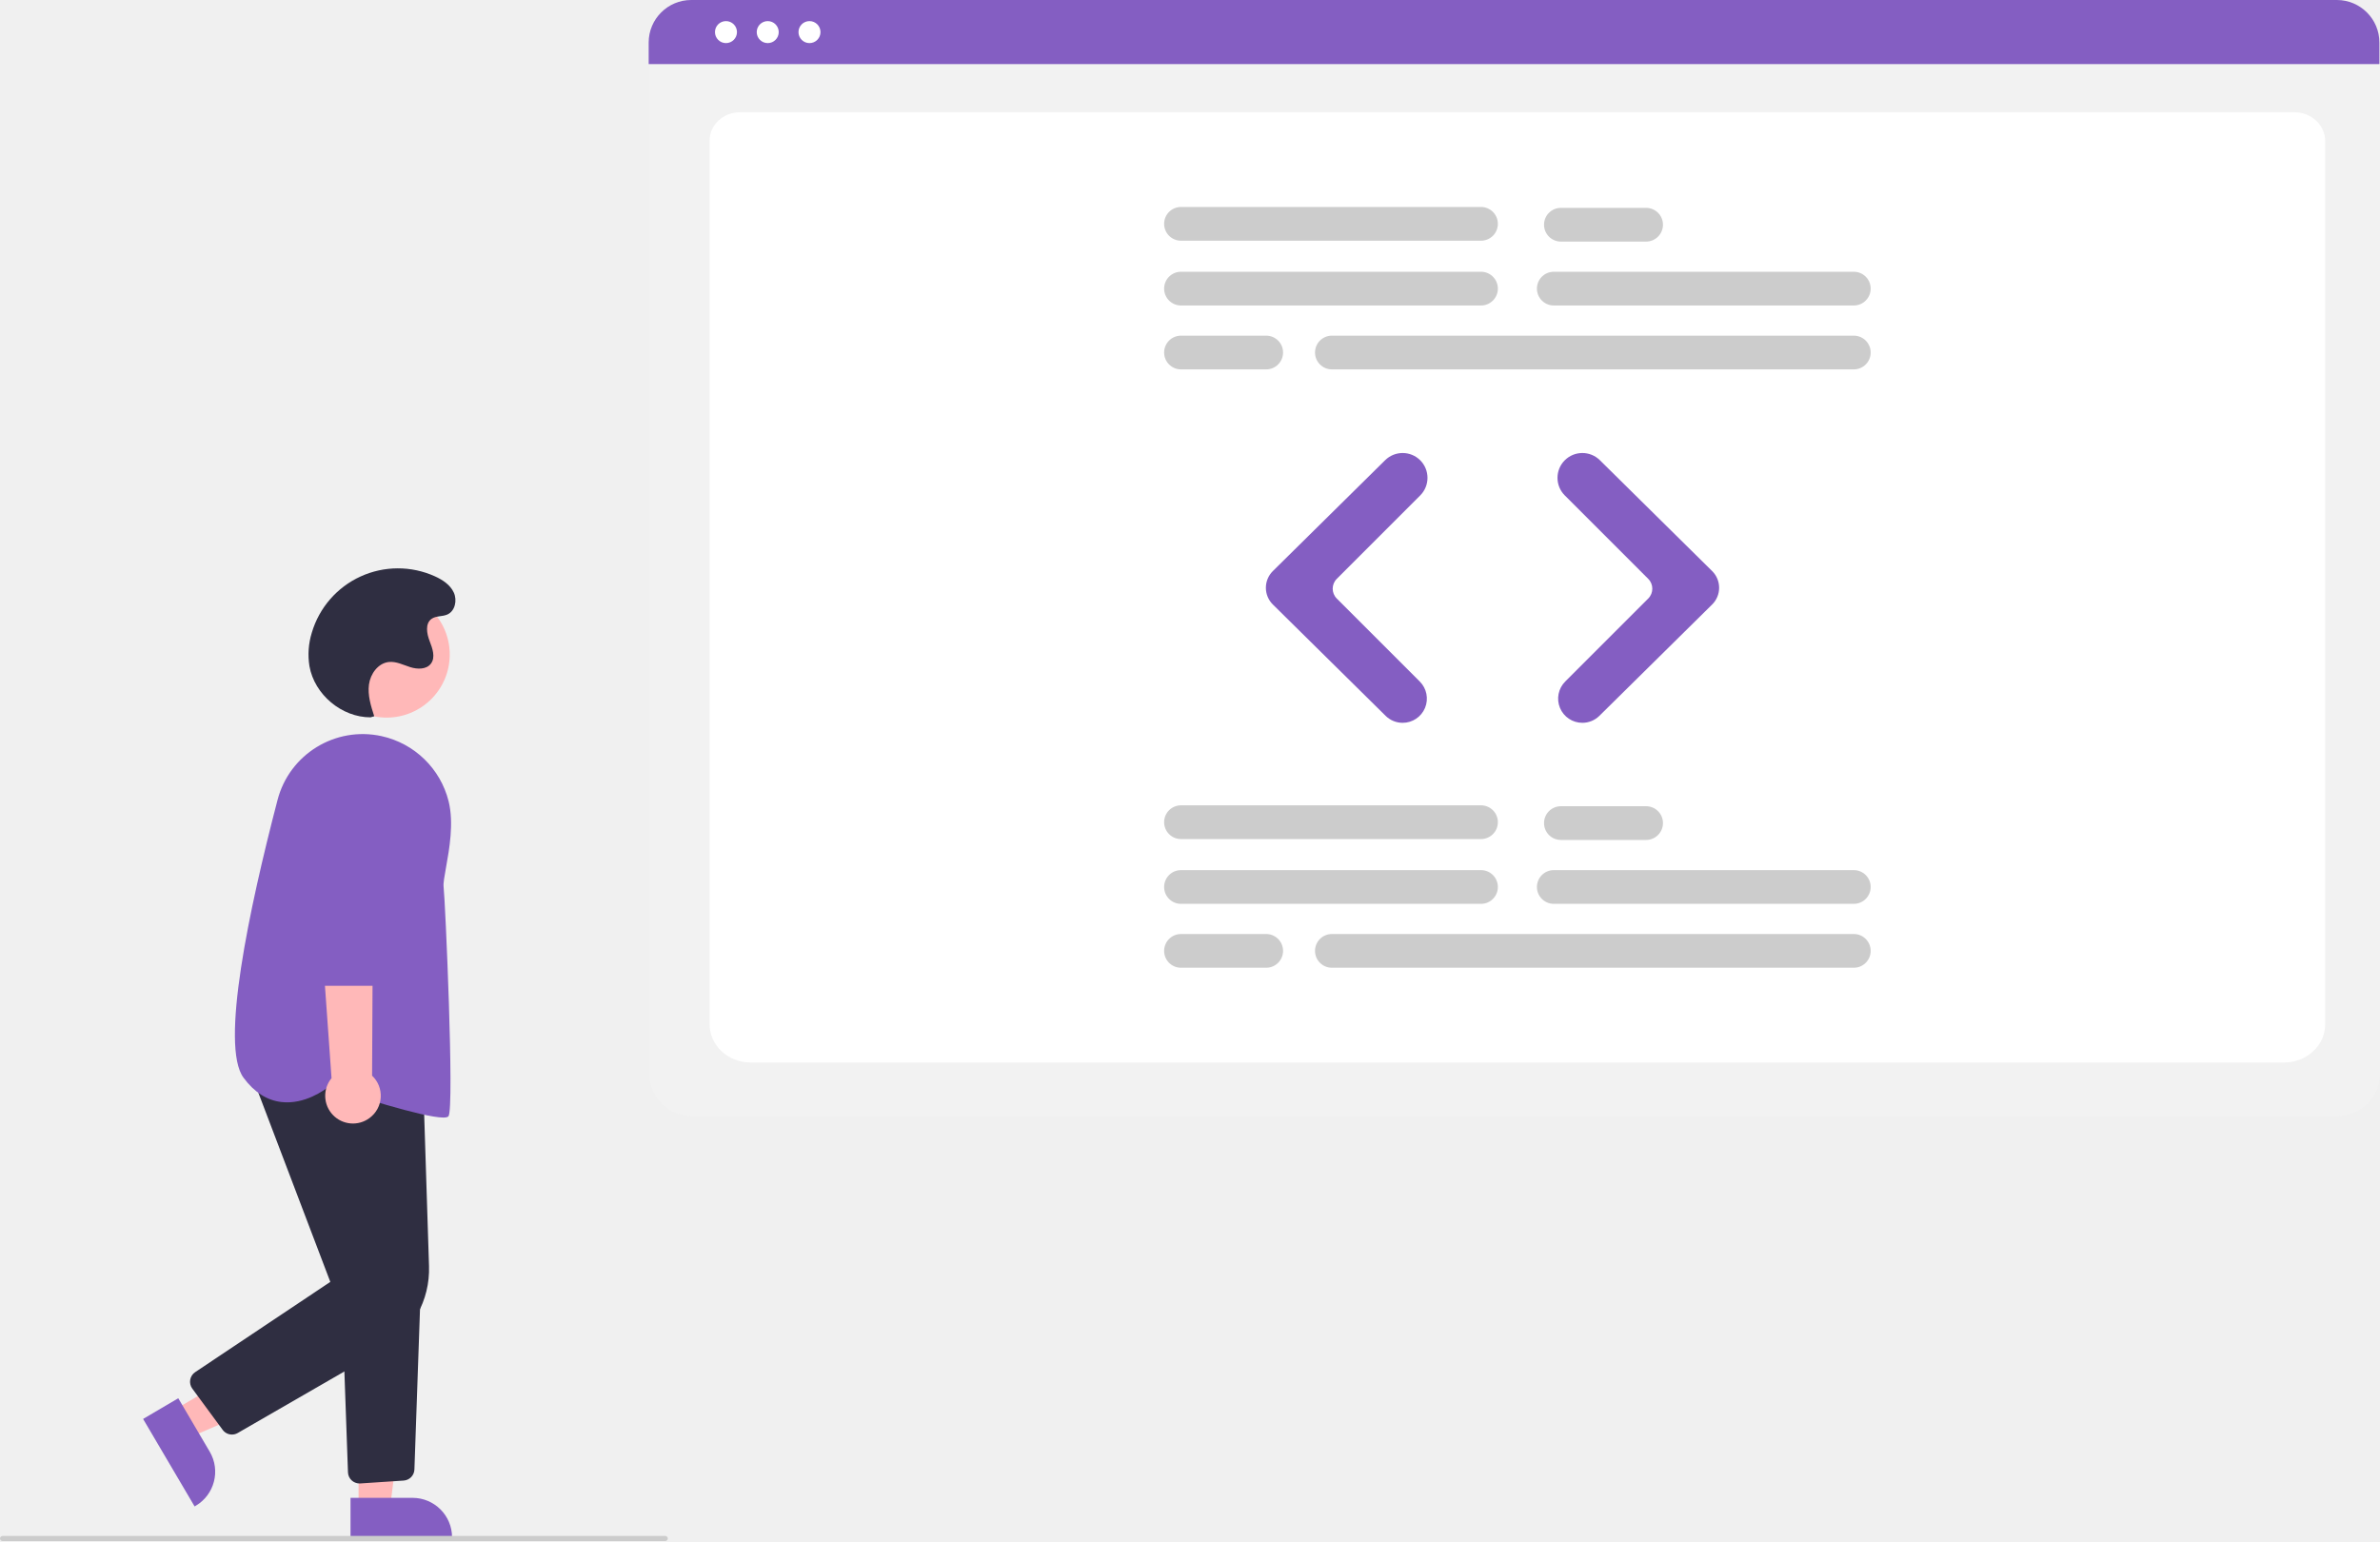
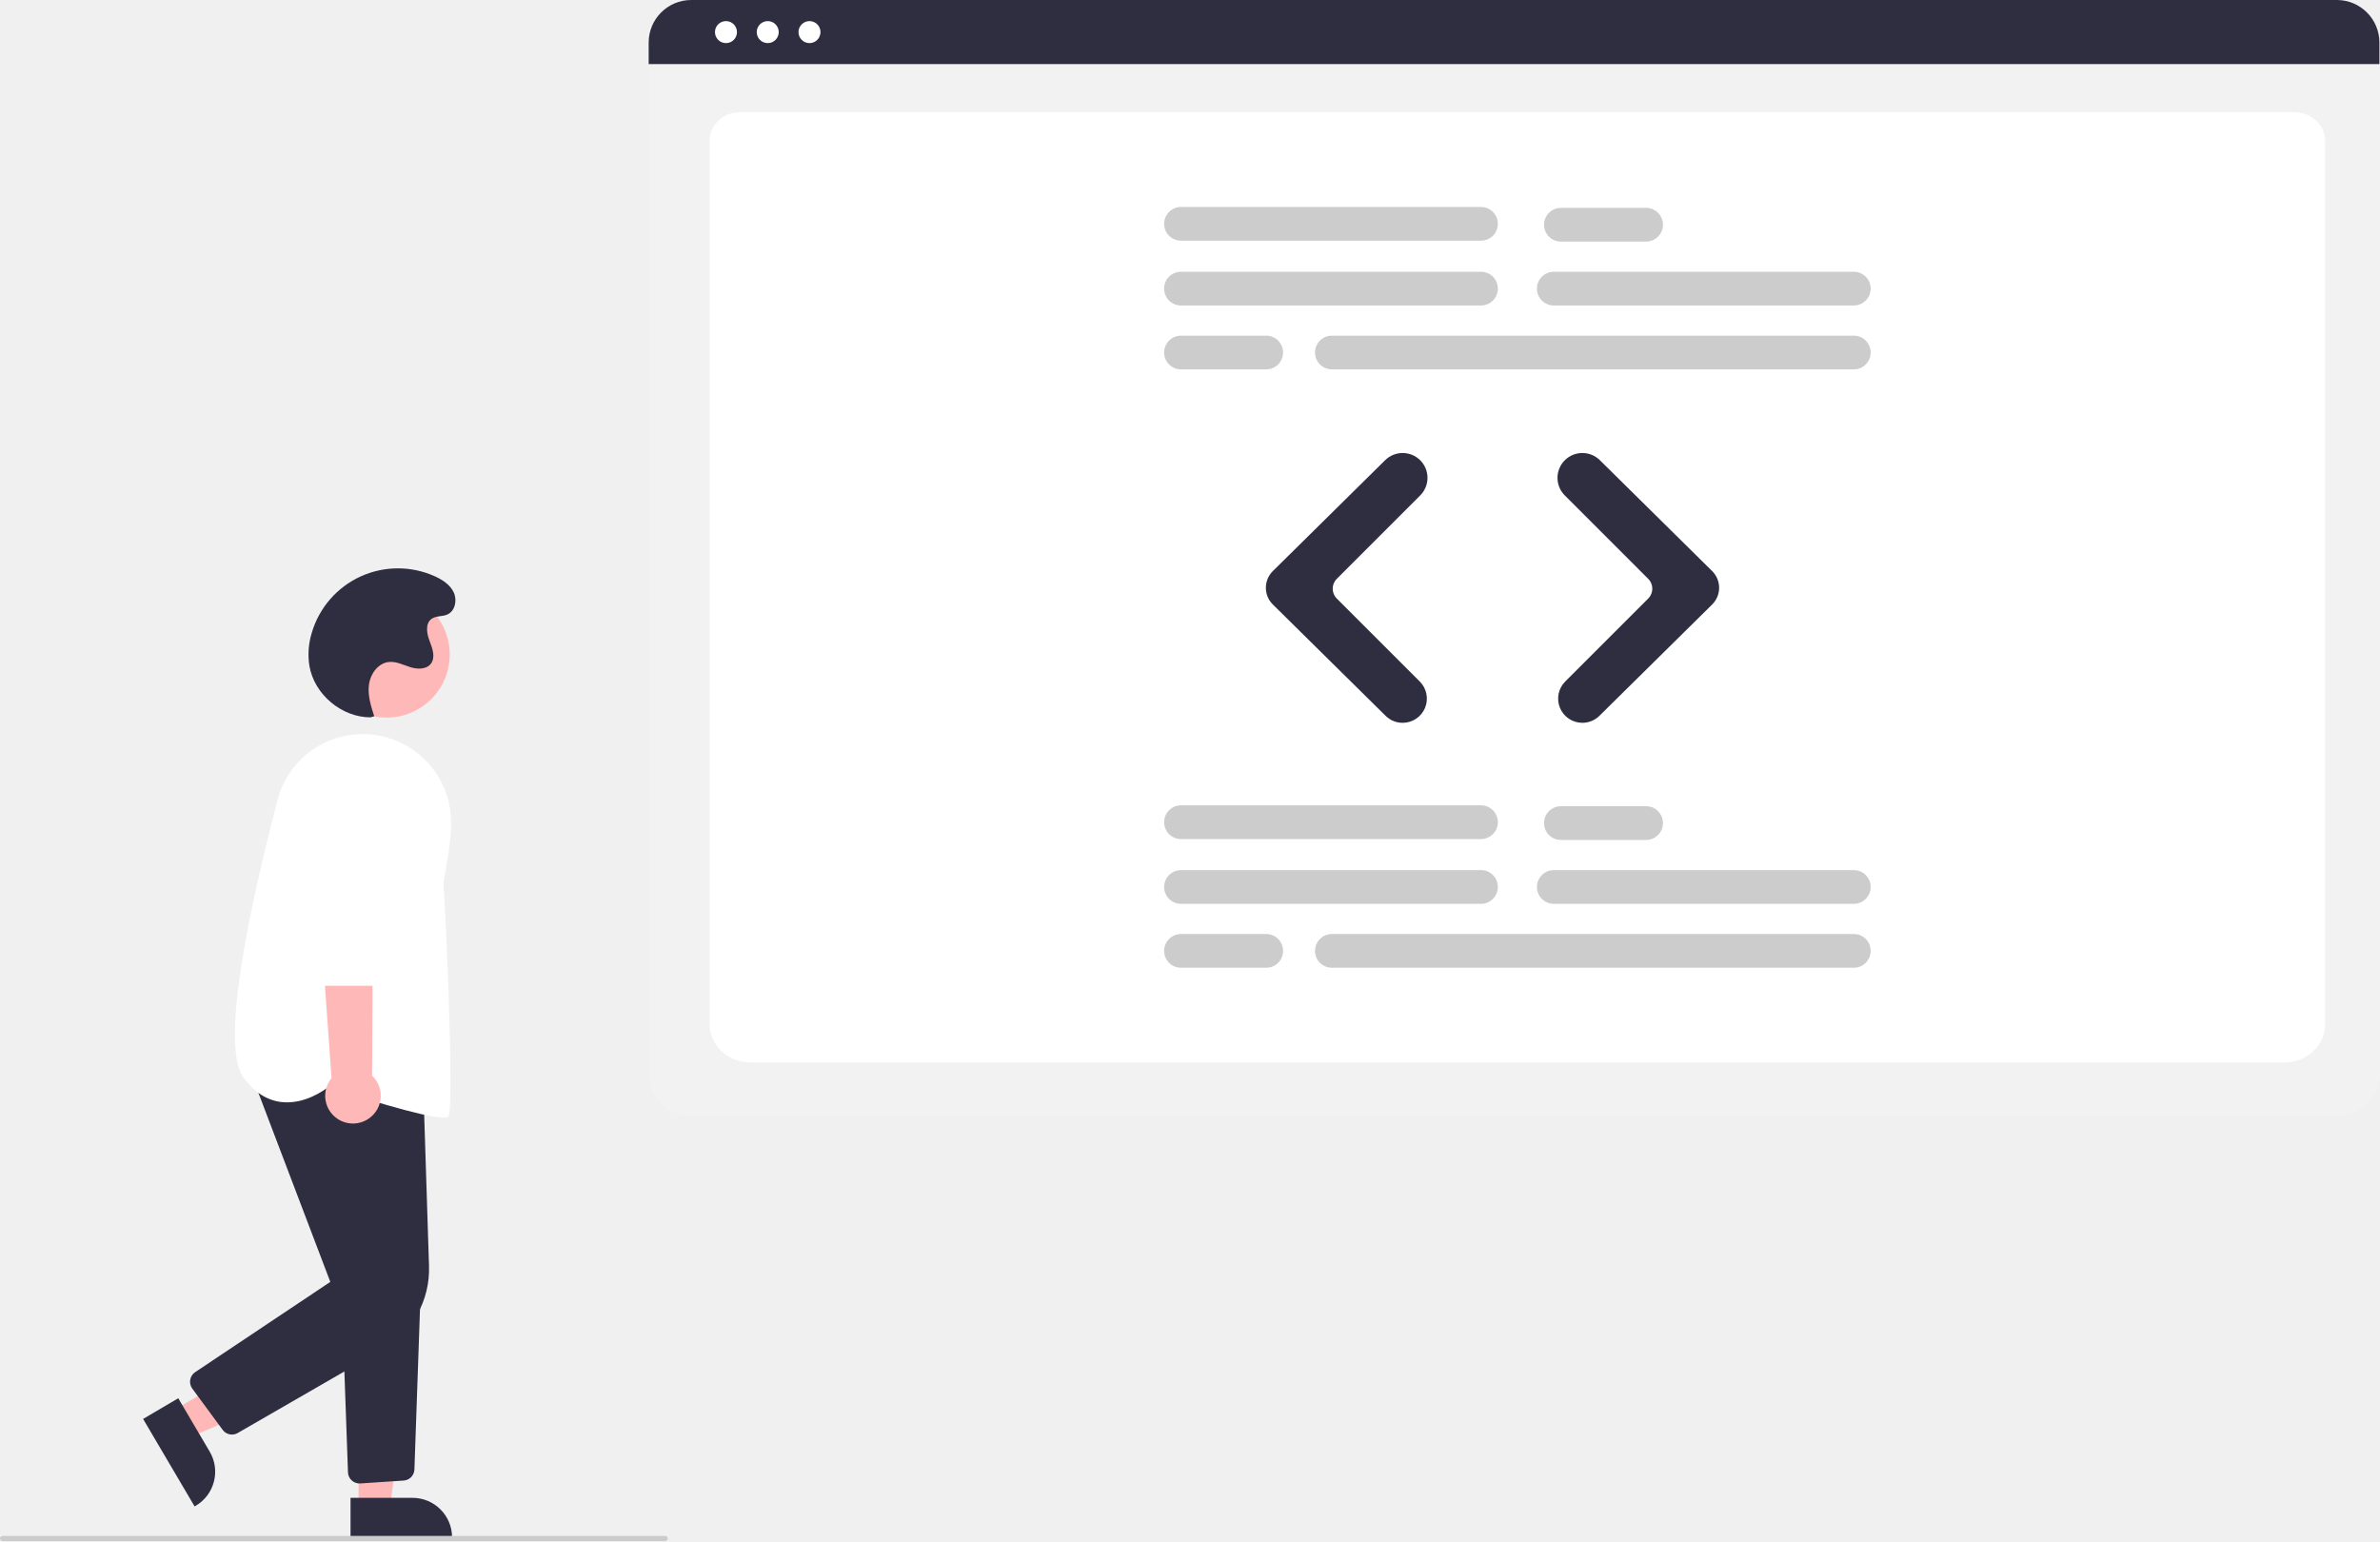
<svg xmlns="http://www.w3.org/2000/svg" id="bb554b9e-b999-4ef3-b2f2-4c0395b94ae2" width="926.622" height="600.085" viewBox="0 0 926.622 600.085">
  <circle cx="150.534" cy="254.872" r="24.561" fill="#ffb8b8" />
  <polygon points="67.543 549.197 73.762 559.763 117.474 540.803 108.295 525.21 67.543 549.197" fill="#ffb8b8" />
-   <path d="M206.096,694.43,218.343,715.237l.001.001A15.386,15.386,0,0,1,212.888,736.302l-.431.254L192.405,702.489Z" transform="translate(-136.6892 -149.9575)" fill="#845EC2" />
+   <path d="M206.096,694.43,218.343,715.237l.001.001A15.386,15.386,0,0,1,212.888,736.302l-.431.254L192.405,702.489Z" transform="translate(-136.6892 -149.9575)" fill="#2f2e41" />
  <polygon points="139.6 587.26 151.86 587.259 157.692 539.971 139.598 539.972 139.6 587.26" fill="#ffb8b8" />
-   <path d="M273.162,733.215l24.144-.001h.001a15.386,15.386,0,0,1,15.386,15.386v.5l-39.531.001Z" transform="translate(-136.6892 -149.9575)" fill="#845EC2" />
+   <path d="M273.162,733.215l24.144-.001h.001a15.386,15.386,0,0,1,15.386,15.386v.5l-39.531.001Z" transform="translate(-136.6892 -149.9575)" fill="#2f2e41" />
  <path d="M227.001,708.567a4.493,4.493,0,0,1-3.624-1.833l-11.824-16.059a4.5,4.5,0,0,1,1.125-6.41l52.614-35.142-31.747-83.475L301.434,571.252l2.287,71.733A36.046,36.046,0,0,1,285.675,675.409l-56.427,32.554A4.486,4.486,0,0,1,227.001,708.567Z" transform="translate(-136.6892 -149.9575)" fill="#2f2e41" />
  <path d="M276.659,727.617a4.5,4.5,0,0,1-4.489-4.34l-2.488-69.882,30.808-1.623-2.453,70.384a4.487,4.487,0,0,1-4.2,4.333l-16.873,1.118C276.863,727.614,276.761,727.617,276.659,727.617Z" transform="translate(-136.6892 -149.9575)" fill="#2f2e41" />
-   <path d="M309.291,585.129c-7.838,0-35.217-8.816-44.721-11.959-1.422,1.138-9.233,6.979-18.351,5.911-5.626-.66-10.579-3.845-14.721-9.466-9.147-12.414,2.151-65.651,13.239-108.126a34.268,34.268,0,0,1,40.529-24.88h0a34.571,34.571,0,0,1,26.088,25.378c2.088,8.498.292,18.494-1.02,25.794-.616,3.432-1.104,6.143-.937,7.475.644,5.148,4.219,85.892,1.92,89.34C311.071,584.963,310.363,585.129,309.291,585.129Z" transform="translate(-136.6892 -149.9575)" fill="#845EC2" />
+   <path d="M309.291,585.129c-7.838,0-35.217-8.816-44.721-11.959-1.422,1.138-9.233,6.979-18.351,5.911-5.626-.66-10.579-3.845-14.721-9.466-9.147-12.414,2.151-65.651,13.239-108.126a34.268,34.268,0,0,1,40.529-24.88h0a34.571,34.571,0,0,1,26.088,25.378c2.088,8.498.292,18.494-1.02,25.794-.616,3.432-1.104,6.143-.937,7.475.644,5.148,4.219,85.892,1.92,89.34C311.071,584.963,310.363,585.129,309.291,585.129Z" transform="translate(-136.6892 -149.9575)" fill="#fff" />
  <path d="M280.616,585.272a10.743,10.743,0,0,0,.942-16.446l.485-97.844-23.045,3.837,6.769,94.97A10.801,10.801,0,0,0,280.616,585.272Z" transform="translate(-136.6892 -149.9575)" fill="#ffb8b8" />
-   <path d="M285.946,533.818H261.124a4.514,4.514,0,0,1-4.5-4.459l-.609-67.292a17.603,17.603,0,1,1,35.204.043L290.446,529.37A4.515,4.515,0,0,1,285.946,533.818Z" transform="translate(-136.6892 -149.9575)" fill="#845EC2" />
+   <path d="M285.946,533.818H261.124a4.514,4.514,0,0,1-4.5-4.459l-.609-67.292a17.603,17.603,0,1,1,35.204.043L290.446,529.37A4.515,4.515,0,0,1,285.946,533.818Z" transform="translate(-136.6892 -149.9575)" fill="#fff" />
  <path d="M280.969,429.289c-11.245.021-21.854-8.868-23.803-19.943a28.671,28.671,0,0,1,.919-13.014A34.954,34.954,0,0,1,306.021,374.379c3.008,1.361,5.971,3.316,7.349,6.317s.515,7.195-2.498,8.546c-1.969.882-4.44.449-6.187,1.716-2.509,1.819-1.863,5.691-.743,8.581s2.388,6.387.509,8.852c-1.75,2.297-5.249,2.226-8.004,1.361s-5.476-2.313-8.349-2.018c-4.19.43-7.202,4.598-7.759,8.773s.755,8.349,2.05,12.357Z" transform="translate(-136.6892 -149.9575)" fill="#2f2e41" />
  <path d="M395.689,750.042h-258a1,1,0,1,1,0-2h258a1,1,0,0,1,0,2Z" transform="translate(-136.6892 -149.9575)" fill="#ccc" />
  <path d="M1046.811,584.505H405.972a16.519,16.519,0,0,1-16.5-16.5V172.852a12.102,12.102,0,0,1,12.088-12.088h649.453a12.311,12.311,0,0,1,12.297,12.297V568.005A16.519,16.519,0,0,1,1046.811,584.505Z" transform="translate(-136.6892 -149.9575)" fill="#f2f2f2" />
  <path d="M1026.091,563.673H428.846c-8.755,0-15.878-6.67-15.878-14.868v-344.105c0-6.08,5.278-11.027,11.766-11.027H1030.008c6.595,0,11.961,5.028,11.961,11.208V548.805C1041.969,557.003,1034.846,563.673,1026.091,563.673Z" transform="translate(-136.6892 -149.9575)" fill="#fff" />
-   <path d="M1063.081,174.908H389.241v-8.4a16.574,16.574,0,0,1,16.56-16.55H1046.521a16.574,16.574,0,0,1,16.56,16.55Z" transform="translate(-136.6892 -149.9575)" fill="#845EC2" />
+   <path d="M1063.081,174.908H389.241v-8.4a16.574,16.574,0,0,1,16.56-16.55H1046.521a16.574,16.574,0,0,1,16.56,16.55Z" transform="translate(-136.6892 -149.9575)" fill="#2f2e41" />
  <circle cx="282.647" cy="12.5" r="4.283" fill="#fff" />
  <circle cx="298.906" cy="12.5" r="4.283" fill="#fff" />
  <circle cx="315.165" cy="12.5" r="4.283" fill="#fff" />
  <path d="M713.3,268.912H596.492a6.566,6.566,0,0,1,0-13.132H713.3a6.566,6.566,0,1,1,0,13.132Z" transform="translate(-136.6892 -149.9575)" fill="#ccc" />
  <path d="M858.446,268.912H741.638a6.566,6.566,0,0,1,0-13.132H858.446a6.566,6.566,0,1,1,0,13.132Z" transform="translate(-136.6892 -149.9575)" fill="#ccc" />
  <path d="M858.446,293.794H655.241a6.566,6.566,0,1,1,0-13.132H858.446a6.566,6.566,0,1,1,0,13.132Z" transform="translate(-136.6892 -149.9575)" fill="#ccc" />
  <path d="M713.3,243.684H596.492a6.566,6.566,0,0,1,0-13.132H713.3a6.566,6.566,0,1,1,0,13.132Z" transform="translate(-136.6892 -149.9575)" fill="#ccc" />
  <path d="M777.579,244.03H744.402a6.566,6.566,0,0,1,0-13.132H777.579a6.566,6.566,0,1,1,0,13.132Z" transform="translate(-136.6892 -149.9575)" fill="#ccc" />
  <path d="M629.668,293.794H596.492a6.566,6.566,0,0,1,0-13.132h33.176a6.566,6.566,0,1,1,0,13.132Z" transform="translate(-136.6892 -149.9575)" fill="#ccc" />
  <path d="M713.3,501.912H596.492a6.566,6.566,0,0,1,0-13.132H713.3a6.566,6.566,0,1,1,0,13.132Z" transform="translate(-136.6892 -149.9575)" fill="#ccc" />
  <path d="M858.446,501.912H741.638a6.566,6.566,0,0,1,0-13.132H858.446a6.566,6.566,0,1,1,0,13.132Z" transform="translate(-136.6892 -149.9575)" fill="#ccc" />
  <path d="M858.446,526.794H655.241a6.566,6.566,0,1,1,0-13.132H858.446a6.566,6.566,0,1,1,0,13.132Z" transform="translate(-136.6892 -149.9575)" fill="#ccc" />
  <path d="M713.3,476.684H596.492a6.566,6.566,0,0,1,0-13.132H713.3a6.566,6.566,0,1,1,0,13.132Z" transform="translate(-136.6892 -149.9575)" fill="#ccc" />
  <path d="M777.579,477.03H744.402a6.566,6.566,0,0,1,0-13.132H777.579a6.566,6.566,0,0,1,0,13.132Z" transform="translate(-136.6892 -149.9575)" fill="#ccc" />
  <path d="M629.668,526.794H596.492a6.566,6.566,0,0,1,0-13.132h33.176a6.566,6.566,0,1,1,0,13.132Z" transform="translate(-136.6892 -149.9575)" fill="#ccc" />
-   <path d="M682.793,431.419a9.397,9.397,0,0,1-6.624-2.71l-43.909-43.359a9.152,9.152,0,0,1,0-13.023l43.731-43.184a9.702,9.702,0,0,1,13.644.043h0a9.689,9.689,0,0,1,0,13.687l-32.496,32.497a5.413,5.413,0,0,0,0,7.647l32.32,32.32a9.418,9.418,0,0,1-6.666,16.084Z" transform="translate(-136.6892 -149.9575)" fill="#845EC2" />
-   <path d="M752.759,431.419a9.418,9.418,0,0,1-6.666-16.084L778.412,383.015a5.413,5.413,0,0,0,0-7.647L745.916,342.872a9.678,9.678,0,0,1,0-13.687h0a9.702,9.702,0,0,1,13.644-.043l43.731,43.184a9.152,9.152,0,0,1,0,13.023l-43.909,43.359A9.399,9.399,0,0,1,752.759,431.419Z" transform="translate(-136.6892 -149.9575)" fill="#845EC2" />
+   <path d="M682.793,431.419a9.397,9.397,0,0,1-6.624-2.71l-43.909-43.359a9.152,9.152,0,0,1,0-13.023l43.731-43.184a9.702,9.702,0,0,1,13.644.043h0a9.689,9.689,0,0,1,0,13.687l-32.496,32.497a5.413,5.413,0,0,0,0,7.647l32.32,32.32a9.418,9.418,0,0,1-6.666,16.084Z" transform="translate(-136.6892 -149.9575)" fill="#2f2e41" />
+   <path d="M752.759,431.419a9.418,9.418,0,0,1-6.666-16.084L778.412,383.015a5.413,5.413,0,0,0,0-7.647L745.916,342.872a9.678,9.678,0,0,1,0-13.687h0a9.702,9.702,0,0,1,13.644-.043l43.731,43.184a9.152,9.152,0,0,1,0,13.023l-43.909,43.359A9.399,9.399,0,0,1,752.759,431.419Z" transform="translate(-136.6892 -149.9575)" fill="#2f2e41" />
</svg>
